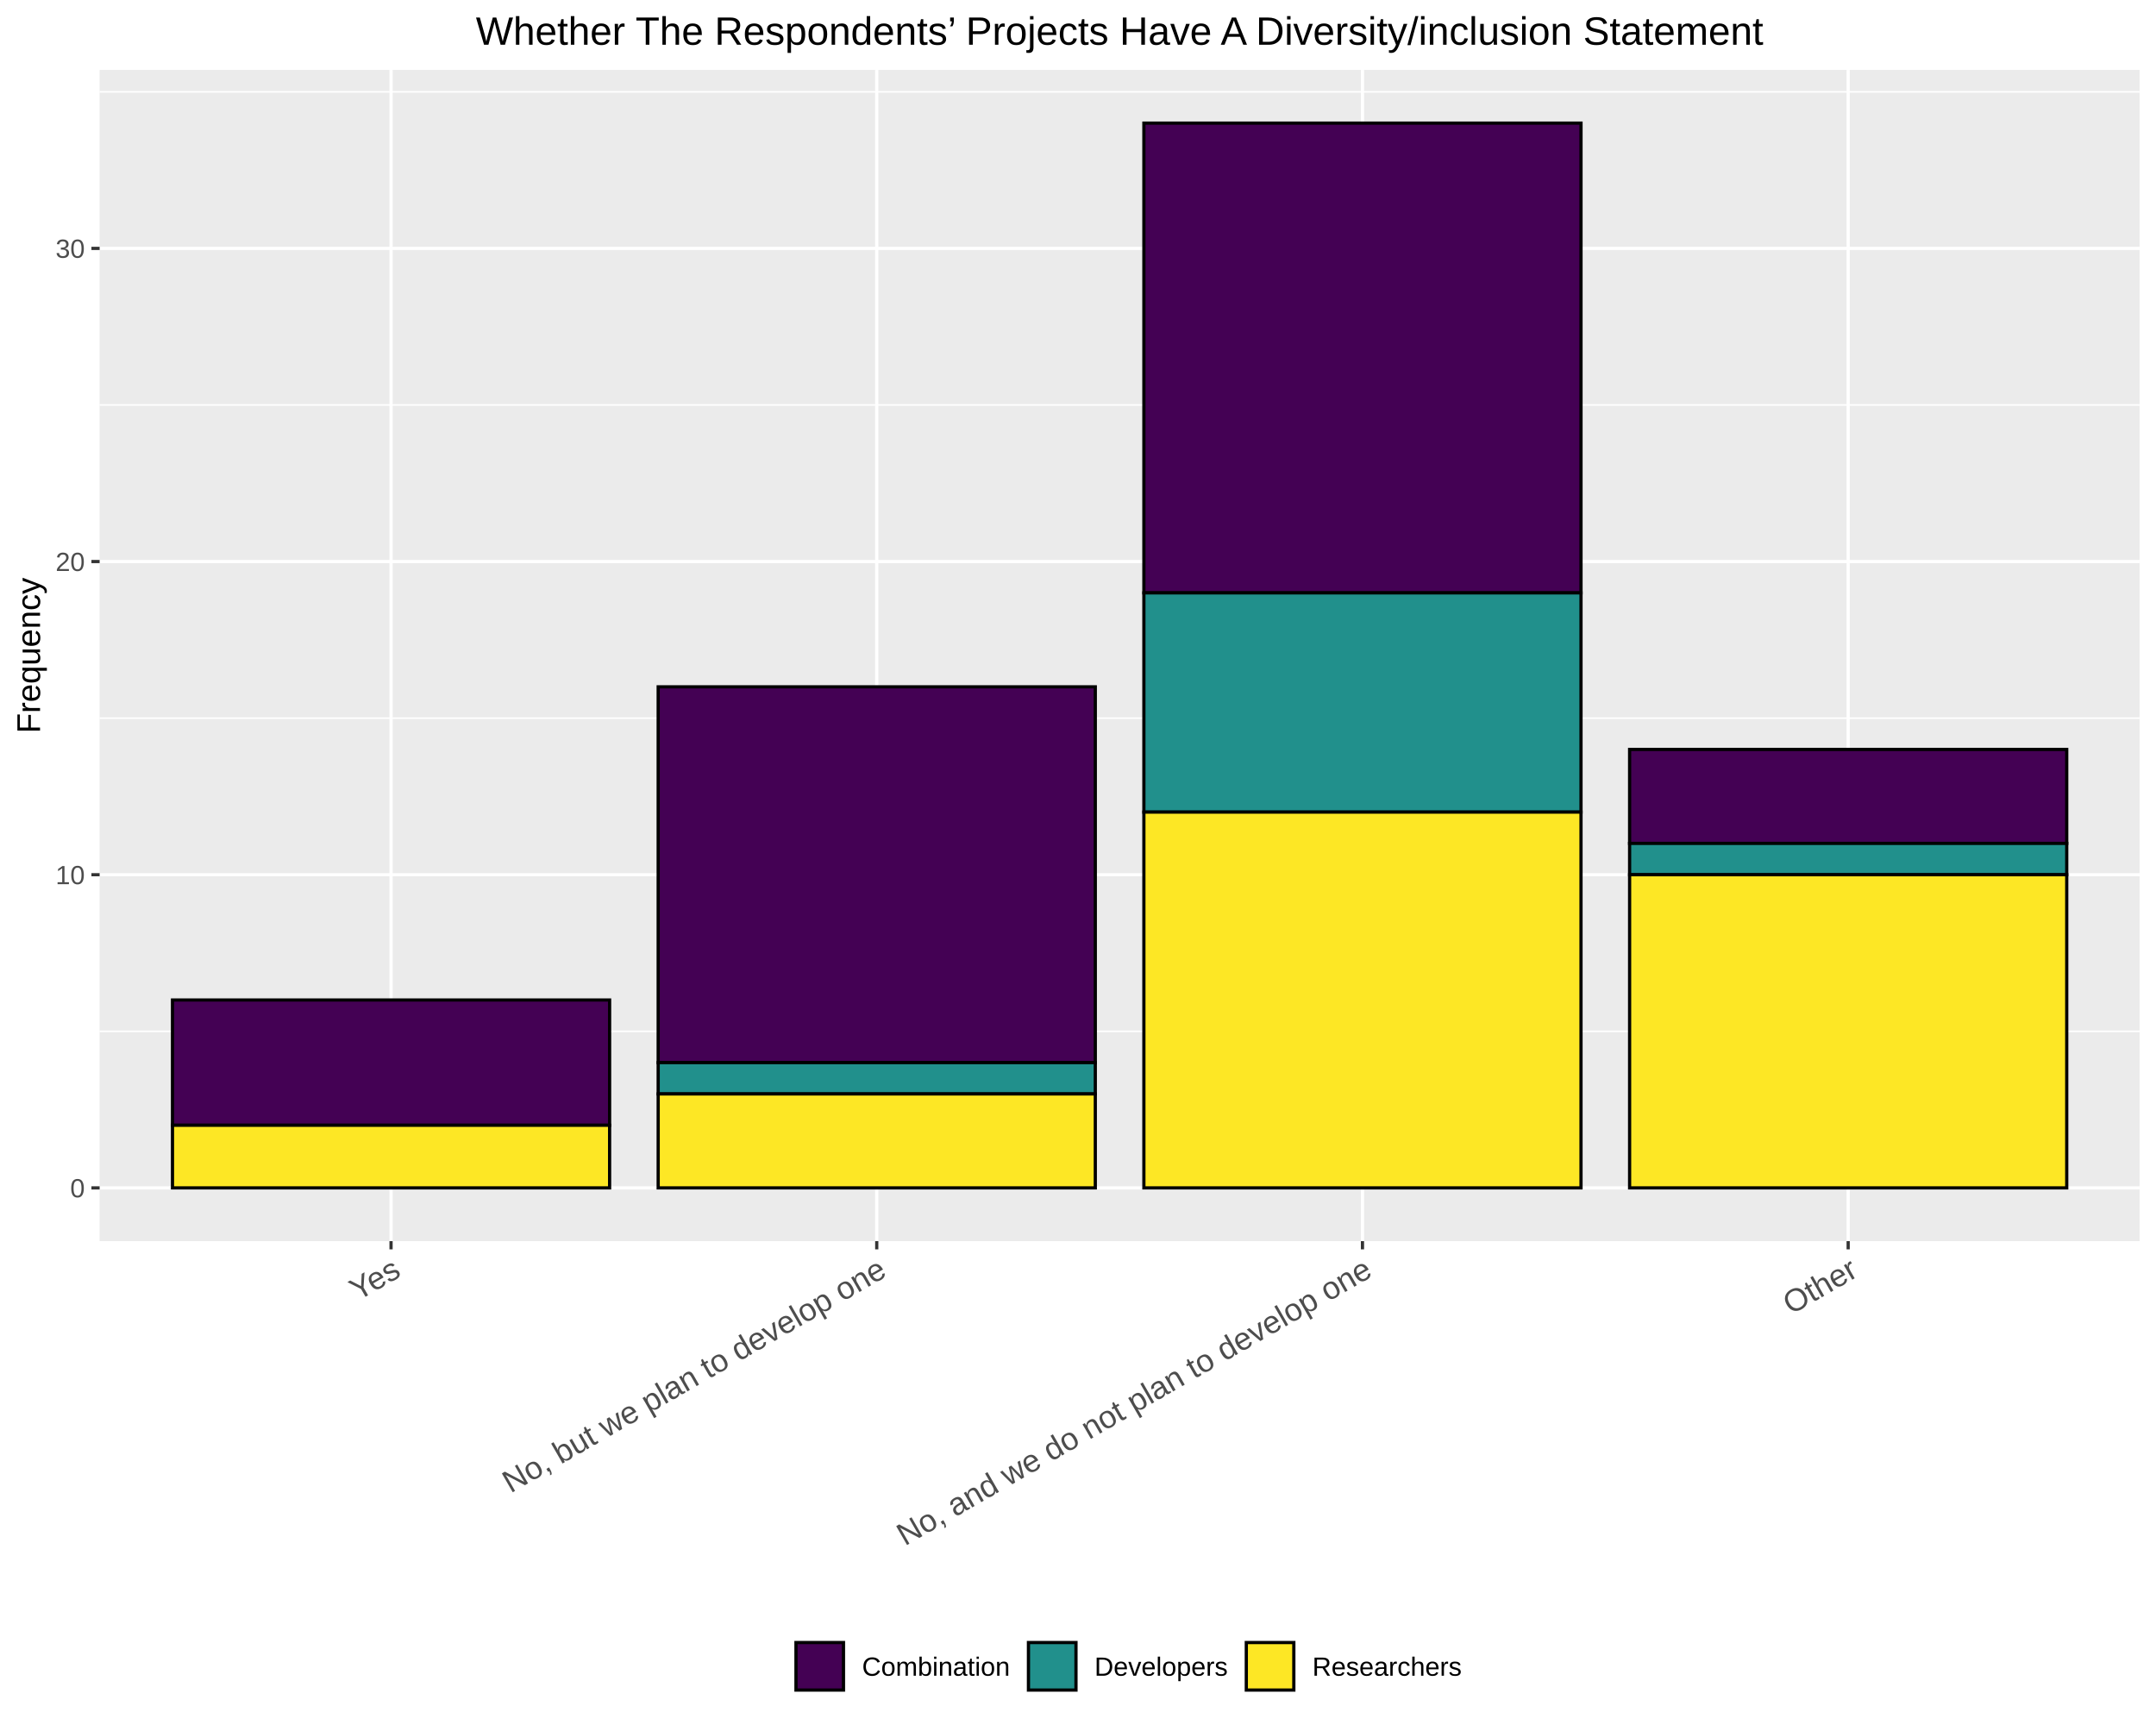
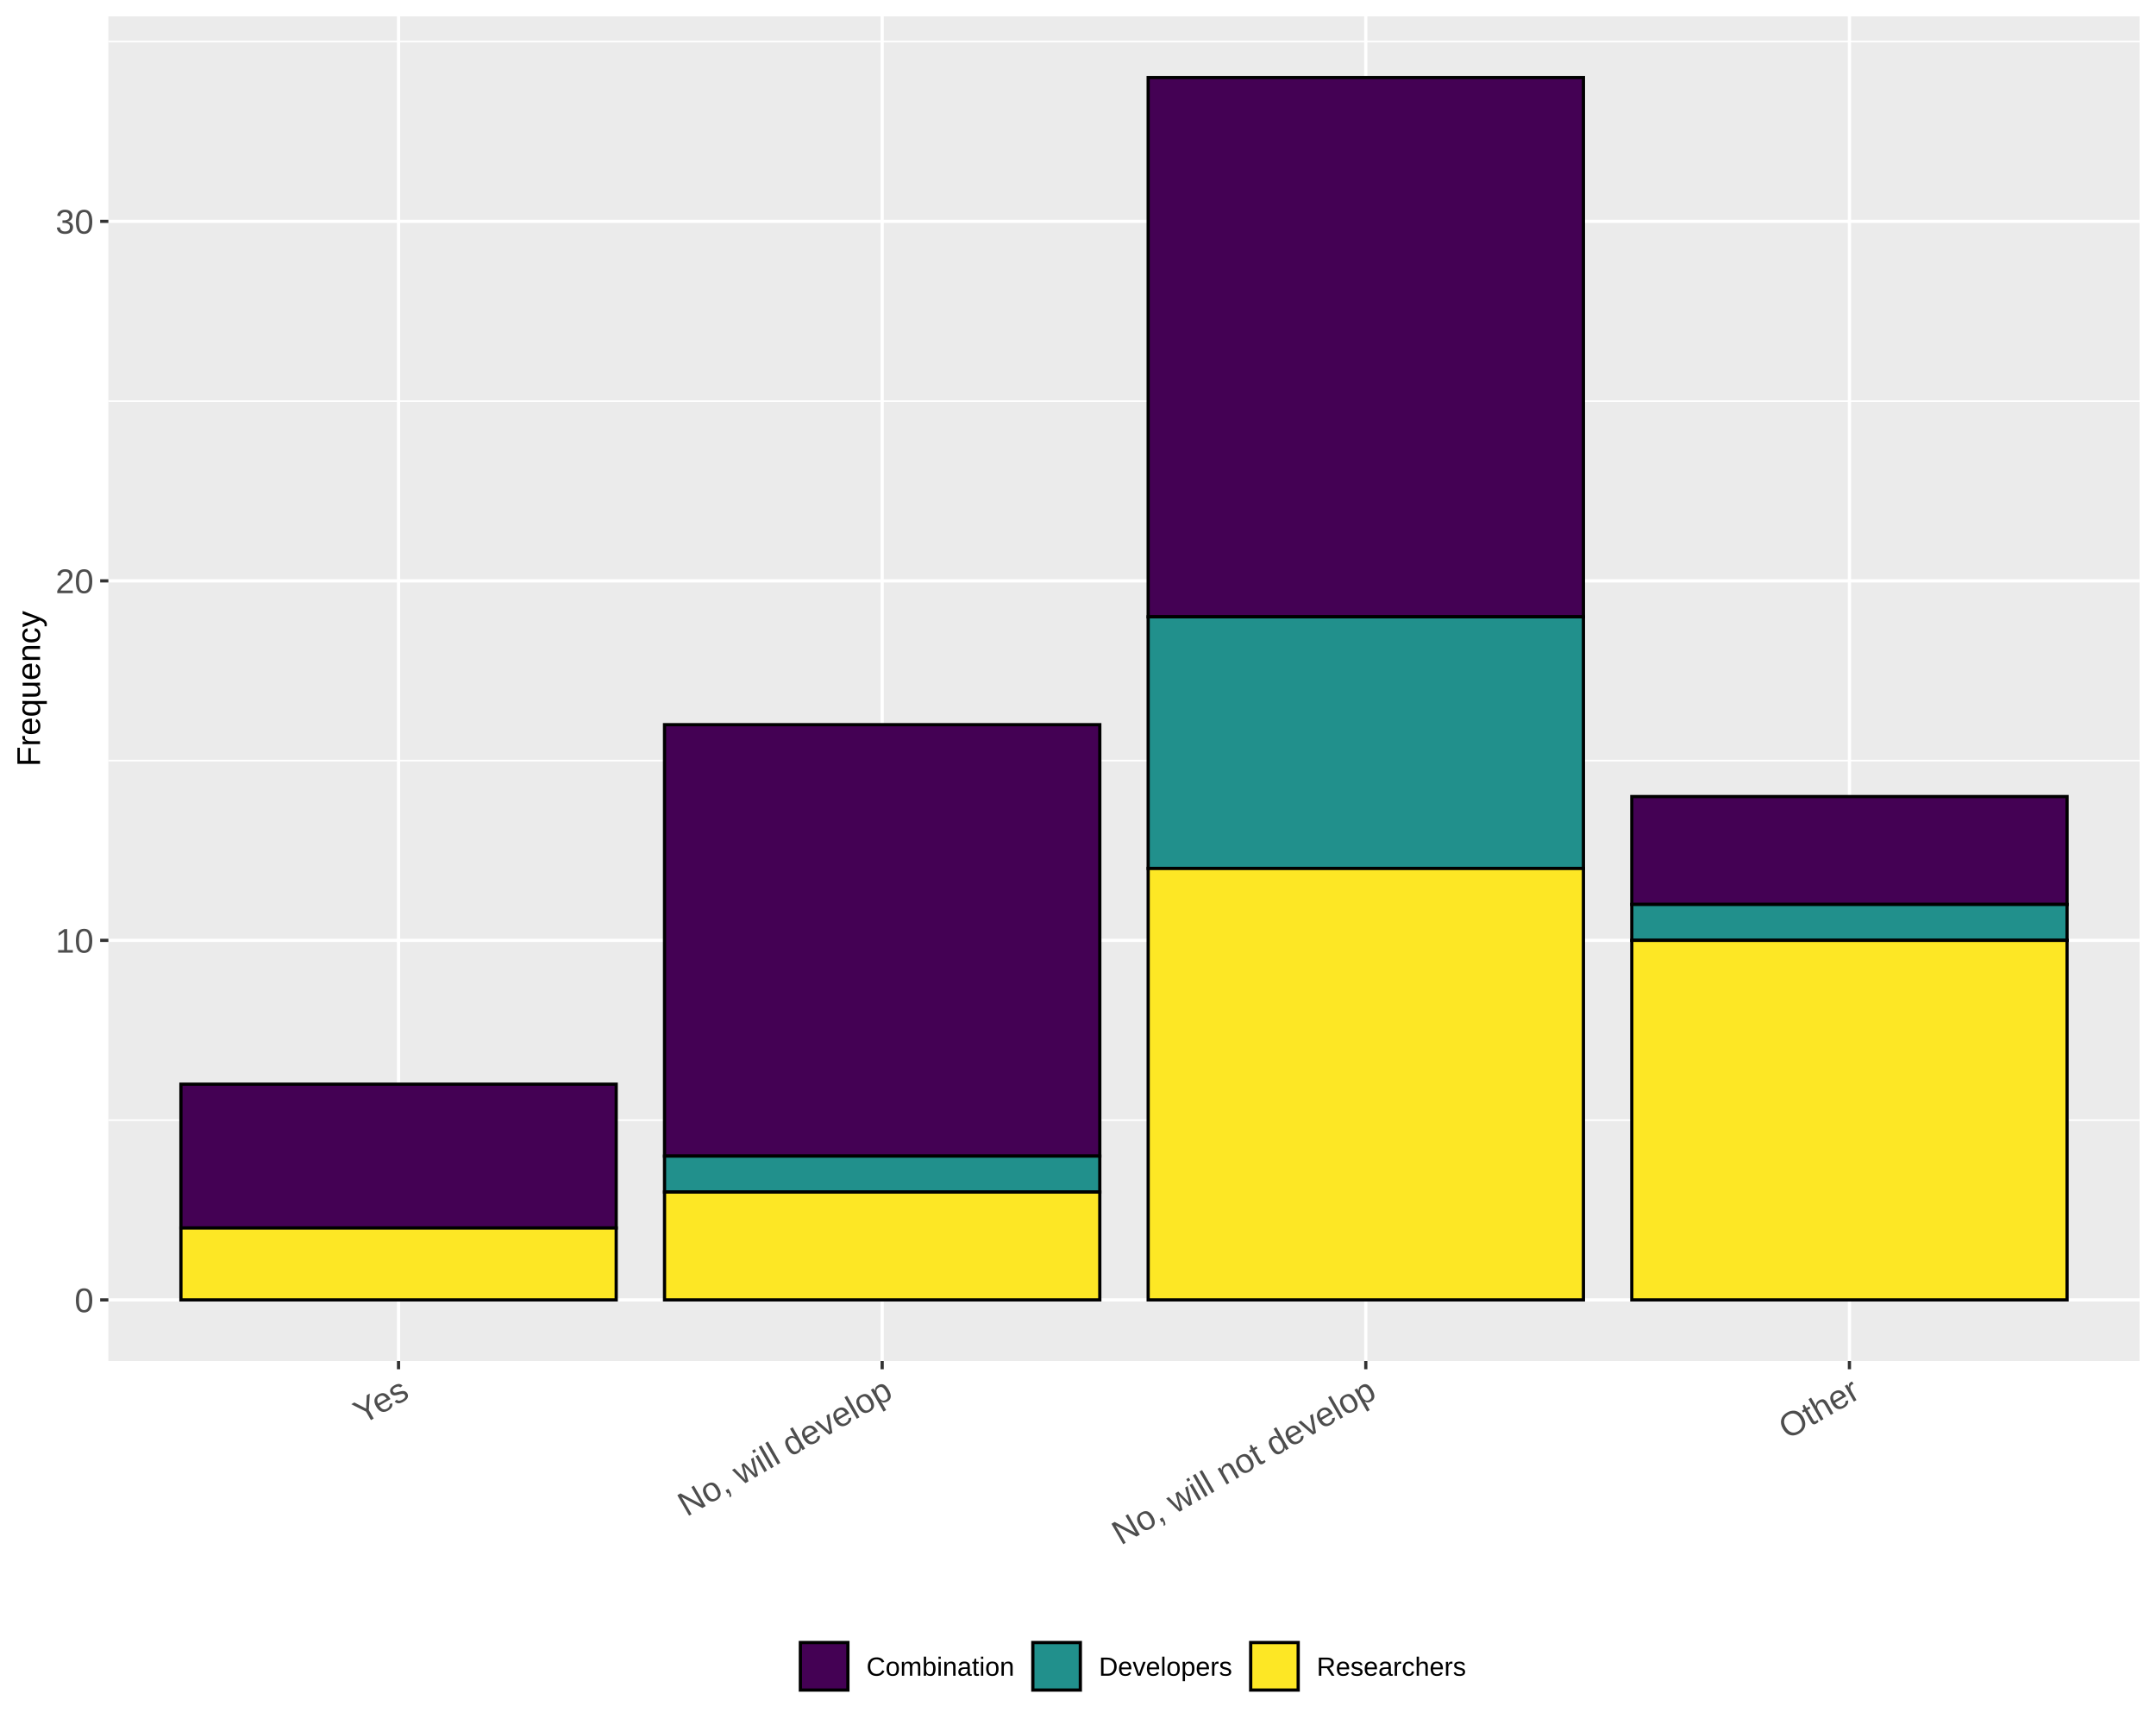
<svg xmlns="http://www.w3.org/2000/svg" class="svglite" width="720.00pt" height="576.00pt" viewBox="0 0 720.00 576.00">
  <defs>
    <style type="text/css">
    .svglite line, .svglite polyline, .svglite polygon, .svglite path, .svglite rect, .svglite circle {
      fill: none;
      stroke: #000000;
      stroke-linecap: round;
      stroke-linejoin: round;
      stroke-miterlimit: 10.00;
    }
    .svglite text {
      white-space: pre;
    }
  </style>
  </defs>
  <rect width="100%" height="100%" style="stroke: none; fill: #FFFFFF;" />
  <defs>
    <clipPath id="cpMC4wMHw3MjAuMDB8MC4wMHw1NzYuMDA=">
      <rect x="0.00" y="0.00" width="720.00" height="576.00" />
    </clipPath>
  </defs>
  <g clip-path="url(#cpMC4wMHw3MjAuMDB8MC4wMHw1NzYuMDA=)">
    <rect x="0.00" y="0.00" width="720.00" height="576.00" style="stroke-width: 1.07; stroke: #FFFFFF; fill: #FFFFFF;" />
  </g>
  <defs>
-     <clipPath id="cpMzMuMjd8NzE0LjUyfDIzLjM0fDQxNC40Mw==">
-       <rect x="33.27" y="23.34" width="681.25" height="391.09" />
+     <clipPath id="cpMzYuMTl8NzE0LjUyfDUuNDh8NDU0LjQ2">
+       <rect x="36.19" y="5.48" width="678.33" height="448.98" />
    </clipPath>
  </defs>
-   <g clip-path="url(#cpMzMuMjd8NzE0LjUyfDIzLjM0fDQxNC40Mw==)">
-     <rect x="33.27" y="23.34" width="681.25" height="391.09" style="stroke-width: 1.07; stroke: none; fill: #EBEBEB;" />
-     <polyline points="33.27,344.37 714.52,344.37 " style="stroke-width: 0.53; stroke: #FFFFFF; stroke-linecap: butt;" />
-     <polyline points="33.27,239.80 714.52,239.80 " style="stroke-width: 0.53; stroke: #FFFFFF; stroke-linecap: butt;" />
-     <polyline points="33.27,135.23 714.52,135.23 " style="stroke-width: 0.53; stroke: #FFFFFF; stroke-linecap: butt;" />
-     <polyline points="33.27,30.66 714.52,30.66 " style="stroke-width: 0.53; stroke: #FFFFFF; stroke-linecap: butt;" />
-     <polyline points="33.27,396.65 714.52,396.65 " style="stroke-width: 1.07; stroke: #FFFFFF; stroke-linecap: butt;" />
-     <polyline points="33.27,292.08 714.52,292.08 " style="stroke-width: 1.07; stroke: #FFFFFF; stroke-linecap: butt;" />
-     <polyline points="33.27,187.51 714.52,187.51 " style="stroke-width: 1.07; stroke: #FFFFFF; stroke-linecap: butt;" />
-     <polyline points="33.27,82.94 714.52,82.94 " style="stroke-width: 1.07; stroke: #FFFFFF; stroke-linecap: butt;" />
-     <polyline points="130.59,414.43 130.59,23.34 " style="stroke-width: 1.07; stroke: #FFFFFF; stroke-linecap: butt;" />
-     <polyline points="292.79,414.43 292.79,23.34 " style="stroke-width: 1.07; stroke: #FFFFFF; stroke-linecap: butt;" />
-     <polyline points="455.00,414.43 455.00,23.34 " style="stroke-width: 1.07; stroke: #FFFFFF; stroke-linecap: butt;" />
-     <polyline points="617.20,414.43 617.20,23.34 " style="stroke-width: 1.07; stroke: #FFFFFF; stroke-linecap: butt;" />
-     <rect x="57.60" y="333.91" width="145.98" height="41.83" style="stroke-width: 1.07; stroke-linecap: square; stroke-linejoin: miter; fill: #440154;" />
-     <rect x="57.60" y="375.74" width="145.98" height="20.91" style="stroke-width: 1.07; stroke-linecap: square; stroke-linejoin: miter; fill: #FDE725;" />
-     <rect x="219.80" y="229.34" width="145.98" height="125.48" style="stroke-width: 1.07; stroke-linecap: square; stroke-linejoin: miter; fill: #440154;" />
-     <rect x="219.80" y="354.82" width="145.98" height="10.46" style="stroke-width: 1.07; stroke-linecap: square; stroke-linejoin: miter; fill: #21908C;" />
-     <rect x="219.80" y="365.28" width="145.98" height="31.37" style="stroke-width: 1.07; stroke-linecap: square; stroke-linejoin: miter; fill: #FDE725;" />
-     <rect x="382.00" y="41.11" width="145.98" height="156.86" style="stroke-width: 1.07; stroke-linecap: square; stroke-linejoin: miter; fill: #440154;" />
-     <rect x="382.00" y="197.97" width="145.98" height="73.20" style="stroke-width: 1.07; stroke-linecap: square; stroke-linejoin: miter; fill: #21908C;" />
-     <rect x="382.00" y="271.17" width="145.98" height="125.48" style="stroke-width: 1.07; stroke-linecap: square; stroke-linejoin: miter; fill: #FDE725;" />
-     <rect x="544.21" y="250.25" width="145.98" height="31.37" style="stroke-width: 1.07; stroke-linecap: square; stroke-linejoin: miter; fill: #440154;" />
-     <rect x="544.21" y="281.62" width="145.98" height="10.46" style="stroke-width: 1.07; stroke-linecap: square; stroke-linejoin: miter; fill: #21908C;" />
-     <rect x="544.21" y="292.08" width="145.98" height="104.57" style="stroke-width: 1.07; stroke-linecap: square; stroke-linejoin: miter; fill: #FDE725;" />
+   <g clip-path="url(#cpMzYuMTl8NzE0LjUyfDUuNDh8NDU0LjQ2)">
+     <rect x="36.19" y="5.48" width="678.33" height="448.98" style="stroke-width: 1.07; stroke: none; fill: #EBEBEB;" />
+     <polyline points="36.19,374.03 714.52,374.03 " style="stroke-width: 0.53; stroke: #FFFFFF; stroke-linecap: butt;" />
+     <polyline points="36.19,253.98 714.52,253.98 " style="stroke-width: 0.53; stroke: #FFFFFF; stroke-linecap: butt;" />
+     <polyline points="36.19,133.93 714.52,133.93 " style="stroke-width: 0.53; stroke: #FFFFFF; stroke-linecap: butt;" />
+     <polyline points="36.19,13.88 714.52,13.88 " style="stroke-width: 0.53; stroke: #FFFFFF; stroke-linecap: butt;" />
+     <polyline points="36.19,434.05 714.52,434.05 " style="stroke-width: 1.07; stroke: #FFFFFF; stroke-linecap: butt;" />
+     <polyline points="36.19,314.00 714.52,314.00 " style="stroke-width: 1.07; stroke: #FFFFFF; stroke-linecap: butt;" />
+     <polyline points="36.19,193.96 714.52,193.96 " style="stroke-width: 1.07; stroke: #FFFFFF; stroke-linecap: butt;" />
+     <polyline points="36.19,73.91 714.52,73.91 " style="stroke-width: 1.07; stroke: #FFFFFF; stroke-linecap: butt;" />
+     <polyline points="133.09,454.46 133.09,5.48 " style="stroke-width: 1.07; stroke: #FFFFFF; stroke-linecap: butt;" />
+     <polyline points="294.60,454.46 294.60,5.48 " style="stroke-width: 1.07; stroke: #FFFFFF; stroke-linecap: butt;" />
+     <polyline points="456.11,454.46 456.11,5.48 " style="stroke-width: 1.07; stroke: #FFFFFF; stroke-linecap: butt;" />
+     <polyline points="617.62,454.46 617.62,5.48 " style="stroke-width: 1.07; stroke: #FFFFFF; stroke-linecap: butt;" />
+     <rect x="60.42" y="362.02" width="145.36" height="48.02" style="stroke-width: 1.07; stroke-linecap: square; stroke-linejoin: miter; fill: #440154;" />
+     <rect x="60.42" y="410.04" width="145.36" height="24.01" style="stroke-width: 1.07; stroke-linecap: square; stroke-linejoin: miter; fill: #FDE725;" />
+     <rect x="221.92" y="241.98" width="145.36" height="144.06" style="stroke-width: 1.07; stroke-linecap: square; stroke-linejoin: miter; fill: #440154;" />
+     <rect x="221.92" y="386.03" width="145.36" height="12.00" style="stroke-width: 1.07; stroke-linecap: square; stroke-linejoin: miter; fill: #21908C;" />
+     <rect x="221.92" y="398.04" width="145.36" height="36.01" style="stroke-width: 1.07; stroke-linecap: square; stroke-linejoin: miter; fill: #FDE725;" />
+     <rect x="383.43" y="25.89" width="145.36" height="180.07" style="stroke-width: 1.07; stroke-linecap: square; stroke-linejoin: miter; fill: #440154;" />
+     <rect x="383.43" y="205.96" width="145.36" height="84.03" style="stroke-width: 1.07; stroke-linecap: square; stroke-linejoin: miter; fill: #21908C;" />
+     <rect x="383.43" y="289.99" width="145.36" height="144.06" style="stroke-width: 1.07; stroke-linecap: square; stroke-linejoin: miter; fill: #FDE725;" />
+     <rect x="544.94" y="265.98" width="145.36" height="36.01" style="stroke-width: 1.07; stroke-linecap: square; stroke-linejoin: miter; fill: #440154;" />
+     <rect x="544.94" y="302.00" width="145.36" height="12.00" style="stroke-width: 1.07; stroke-linecap: square; stroke-linejoin: miter; fill: #21908C;" />
+     <rect x="544.94" y="314.00" width="145.36" height="120.05" style="stroke-width: 1.07; stroke-linecap: square; stroke-linejoin: miter; fill: #FDE725;" />
  </g>
  <g clip-path="url(#cpMC4wMHw3MjAuMDB8MC4wMHw1NzYuMDA=)">
-     <text x="28.34" y="399.81" text-anchor="end" style="font-size: 8.80px;fill: #4D4D4D; font-family: &quot;Arial&quot;;" textLength="4.90px" lengthAdjust="spacingAndGlyphs">0</text>
-     <text x="28.34" y="295.24" text-anchor="end" style="font-size: 8.80px;fill: #4D4D4D; font-family: &quot;Arial&quot;;" textLength="9.79px" lengthAdjust="spacingAndGlyphs">10</text>
-     <text x="28.34" y="190.66" text-anchor="end" style="font-size: 8.80px;fill: #4D4D4D; font-family: &quot;Arial&quot;;" textLength="9.79px" lengthAdjust="spacingAndGlyphs">20</text>
-     <text x="28.34" y="86.09" text-anchor="end" style="font-size: 8.80px;fill: #4D4D4D; font-family: &quot;Arial&quot;;" textLength="9.79px" lengthAdjust="spacingAndGlyphs">30</text>
-     <polyline points="30.53,396.65 33.27,396.65 " style="stroke-width: 1.07; stroke: #333333; stroke-linecap: butt;" />
-     <polyline points="30.53,292.08 33.27,292.08 " style="stroke-width: 1.07; stroke: #333333; stroke-linecap: butt;" />
-     <polyline points="30.53,187.51 33.27,187.51 " style="stroke-width: 1.07; stroke: #333333; stroke-linecap: butt;" />
-     <polyline points="30.53,82.94 33.27,82.94 " style="stroke-width: 1.07; stroke: #333333; stroke-linecap: butt;" />
-     <polyline points="130.59,417.17 130.59,414.43 " style="stroke-width: 1.07; stroke: #333333; stroke-linecap: butt;" />
-     <polyline points="292.79,417.17 292.79,414.43 " style="stroke-width: 1.07; stroke: #333333; stroke-linecap: butt;" />
-     <polyline points="455.00,417.17 455.00,414.43 " style="stroke-width: 1.07; stroke: #333333; stroke-linecap: butt;" />
-     <polyline points="617.20,417.17 617.20,414.43 " style="stroke-width: 1.07; stroke: #333333; stroke-linecap: butt;" />
-     <text transform="translate(134.37,425.91) rotate(-30)" text-anchor="end" style="font-size: 10.56px;fill: #4D4D4D; font-family: &quot;Arial&quot;;" textLength="18.17px" lengthAdjust="spacingAndGlyphs">Yes</text>
-     <text transform="translate(296.58,425.91) rotate(-30)" text-anchor="end" style="font-size: 10.56px;fill: #4D4D4D; font-family: &quot;Arial&quot;;" textLength="145.45px" lengthAdjust="spacingAndGlyphs">No, but we plan to develop one</text>
-     <text transform="translate(458.78,425.91) rotate(-30)" text-anchor="end" style="font-size: 10.56px;fill: #4D4D4D; font-family: &quot;Arial&quot;;" textLength="180.65px" lengthAdjust="spacingAndGlyphs">No, and we do not plan to develop one</text>
-     <text transform="translate(620.98,425.91) rotate(-30)" text-anchor="end" style="font-size: 10.56px;fill: #4D4D4D; font-family: &quot;Arial&quot;;" textLength="26.38px" lengthAdjust="spacingAndGlyphs">Other</text>
-     <text transform="translate(13.37,218.88) rotate(-90)" text-anchor="middle" style="font-size: 11.00px; font-family: &quot;Arial&quot;;" textLength="51.98px" lengthAdjust="spacingAndGlyphs">Frequency</text>
-     <rect x="254.16" y="542.28" width="239.47" height="28.24" style="stroke-width: 1.07; stroke: none; fill: #FFFFFF;" />
-     <rect x="265.12" y="547.76" width="17.28" height="17.28" style="stroke-width: 1.07; stroke: none; fill: #F2F2F2;" />
-     <rect x="265.82" y="548.47" width="15.86" height="15.86" style="stroke-width: 1.07; stroke-linecap: square; stroke-linejoin: miter; fill: #440154;" />
-     <rect x="342.75" y="547.76" width="17.28" height="17.28" style="stroke-width: 1.07; stroke: none; fill: #F2F2F2;" />
-     <rect x="343.46" y="548.47" width="15.86" height="15.86" style="stroke-width: 1.07; stroke-linecap: square; stroke-linejoin: miter; fill: #21908C;" />
-     <rect x="415.50" y="547.76" width="17.28" height="17.28" style="stroke-width: 1.07; stroke: none; fill: #F2F2F2;" />
-     <rect x="416.21" y="548.47" width="15.86" height="15.86" style="stroke-width: 1.07; stroke-linecap: square; stroke-linejoin: miter; fill: #FDE725;" />
-     <text x="287.88" y="559.55" style="font-size: 8.80px; font-family: &quot;Arial&quot;;" textLength="49.40px" lengthAdjust="spacingAndGlyphs">Combination</text>
-     <text x="365.51" y="559.55" style="font-size: 8.80px; font-family: &quot;Arial&quot;;" textLength="44.51px" lengthAdjust="spacingAndGlyphs">Developers</text>
-     <text x="438.26" y="559.55" style="font-size: 8.80px; font-family: &quot;Arial&quot;;" textLength="49.89px" lengthAdjust="spacingAndGlyphs">Researchers</text>
-     <text x="373.89" y="14.94" text-anchor="middle" style="font-size: 13.20px; font-family: &quot;Arial&quot;;" textLength="431.83px" lengthAdjust="spacingAndGlyphs">Whether The Respondents’ Projects Have A Diversity/inclusion Statement</text>
+     <text x="31.26" y="438.16" text-anchor="end" style="font-size: 11.44px;fill: #4D4D4D; font-family: &quot;Arial&quot;;" textLength="6.36px" lengthAdjust="spacingAndGlyphs">0</text>
+     <text x="31.26" y="318.11" text-anchor="end" style="font-size: 11.44px;fill: #4D4D4D; font-family: &quot;Arial&quot;;" textLength="12.72px" lengthAdjust="spacingAndGlyphs">10</text>
+     <text x="31.26" y="198.06" text-anchor="end" style="font-size: 11.44px;fill: #4D4D4D; font-family: &quot;Arial&quot;;" textLength="12.72px" lengthAdjust="spacingAndGlyphs">20</text>
+     <text x="31.26" y="78.01" text-anchor="end" style="font-size: 11.44px;fill: #4D4D4D; font-family: &quot;Arial&quot;;" textLength="12.72px" lengthAdjust="spacingAndGlyphs">30</text>
+     <polyline points="33.45,434.05 36.19,434.05 " style="stroke-width: 1.07; stroke: #333333; stroke-linecap: butt;" />
+     <polyline points="33.45,314.00 36.19,314.00 " style="stroke-width: 1.07; stroke: #333333; stroke-linecap: butt;" />
+     <polyline points="33.45,193.96 36.19,193.96 " style="stroke-width: 1.07; stroke: #333333; stroke-linecap: butt;" />
+     <polyline points="33.45,73.91 36.19,73.91 " style="stroke-width: 1.07; stroke: #333333; stroke-linecap: butt;" />
+     <polyline points="133.09,457.20 133.09,454.46 " style="stroke-width: 1.07; stroke: #333333; stroke-linecap: butt;" />
+     <polyline points="294.60,457.20 294.60,454.46 " style="stroke-width: 1.07; stroke: #333333; stroke-linecap: butt;" />
+     <polyline points="456.11,457.20 456.11,454.46 " style="stroke-width: 1.07; stroke: #333333; stroke-linecap: butt;" />
+     <polyline points="617.62,457.20 617.62,454.46 " style="stroke-width: 1.07; stroke: #333333; stroke-linecap: butt;" />
+     <text transform="translate(137.20,466.50) rotate(-30)" text-anchor="end" style="font-size: 11.44px;fill: #4D4D4D; font-family: &quot;Arial&quot;;" textLength="19.71px" lengthAdjust="spacingAndGlyphs">Yes</text>
+     <text transform="translate(298.71,466.50) rotate(-30)" text-anchor="end" style="font-size: 11.44px;fill: #4D4D4D; font-family: &quot;Arial&quot;;" textLength="80.07px" lengthAdjust="spacingAndGlyphs">No, will develop</text>
+     <text transform="translate(460.21,466.50) rotate(-30)" text-anchor="end" style="font-size: 11.44px;fill: #4D4D4D; font-family: &quot;Arial&quot;;" textLength="99.14px" lengthAdjust="spacingAndGlyphs">No, will not develop</text>
+     <text transform="translate(621.72,466.50) rotate(-30)" text-anchor="end" style="font-size: 11.44px;fill: #4D4D4D; font-family: &quot;Arial&quot;;" textLength="28.60px" lengthAdjust="spacingAndGlyphs">Other</text>
+     <text transform="translate(13.37,229.97) rotate(-90)" text-anchor="middle" style="font-size: 11.00px; font-family: &quot;Arial&quot;;" textLength="51.98px" lengthAdjust="spacingAndGlyphs">Frequency</text>
+     <rect x="255.62" y="542.28" width="239.47" height="28.24" style="stroke-width: 1.07; stroke: none; fill: #FFFFFF;" />
+     <rect x="266.58" y="547.76" width="17.28" height="17.28" style="stroke-width: 1.07; stroke: none; fill: #F2F2F2;" />
+     <rect x="267.29" y="548.47" width="15.86" height="15.86" style="stroke-width: 1.07; stroke-linecap: square; stroke-linejoin: miter; fill: #440154;" />
+     <rect x="344.22" y="547.76" width="17.28" height="17.28" style="stroke-width: 1.07; stroke: none; fill: #F2F2F2;" />
+     <rect x="344.92" y="548.47" width="15.86" height="15.86" style="stroke-width: 1.07; stroke-linecap: square; stroke-linejoin: miter; fill: #21908C;" />
+     <rect x="416.96" y="547.76" width="17.28" height="17.28" style="stroke-width: 1.07; stroke: none; fill: #F2F2F2;" />
+     <rect x="417.67" y="548.47" width="15.86" height="15.86" style="stroke-width: 1.07; stroke-linecap: square; stroke-linejoin: miter; fill: #FDE725;" />
+     <text x="289.34" y="559.55" style="font-size: 8.80px; font-family: &quot;Arial&quot;;" textLength="49.40px" lengthAdjust="spacingAndGlyphs">Combination</text>
+     <text x="366.98" y="559.55" style="font-size: 8.80px; font-family: &quot;Arial&quot;;" textLength="44.51px" lengthAdjust="spacingAndGlyphs">Developers</text>
+     <text x="439.72" y="559.55" style="font-size: 8.80px; font-family: &quot;Arial&quot;;" textLength="49.89px" lengthAdjust="spacingAndGlyphs">Researchers</text>
  </g>
</svg>
